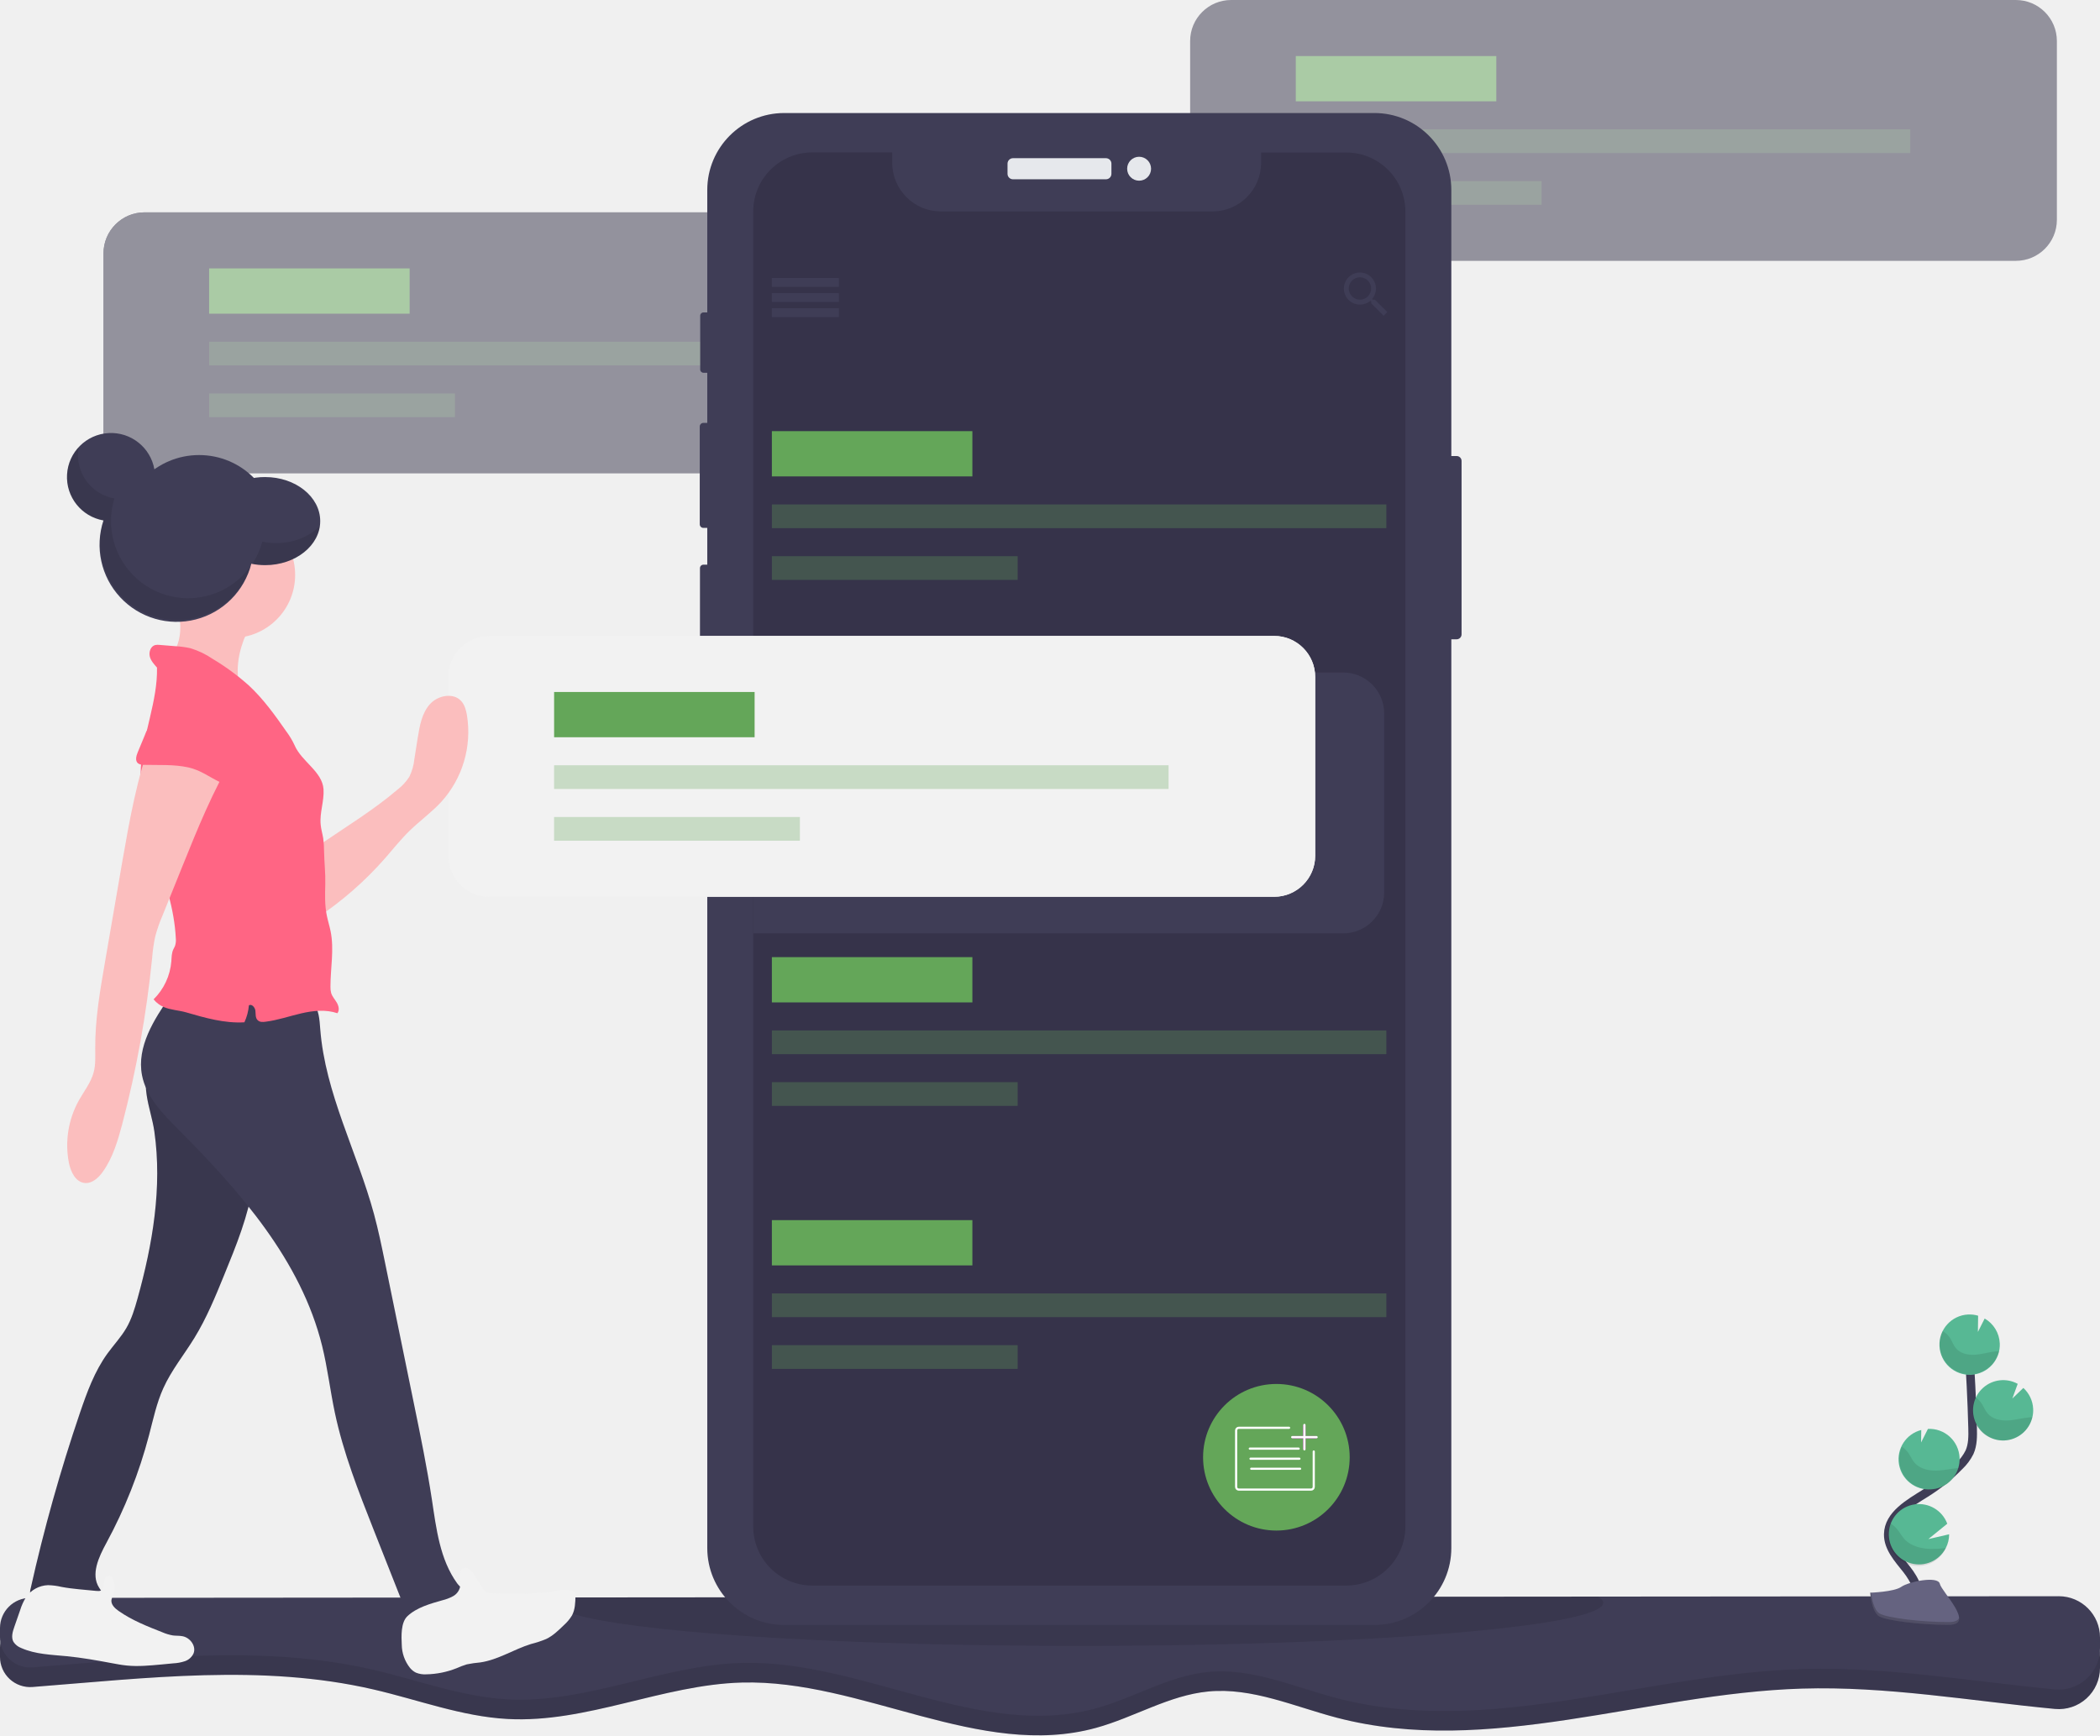
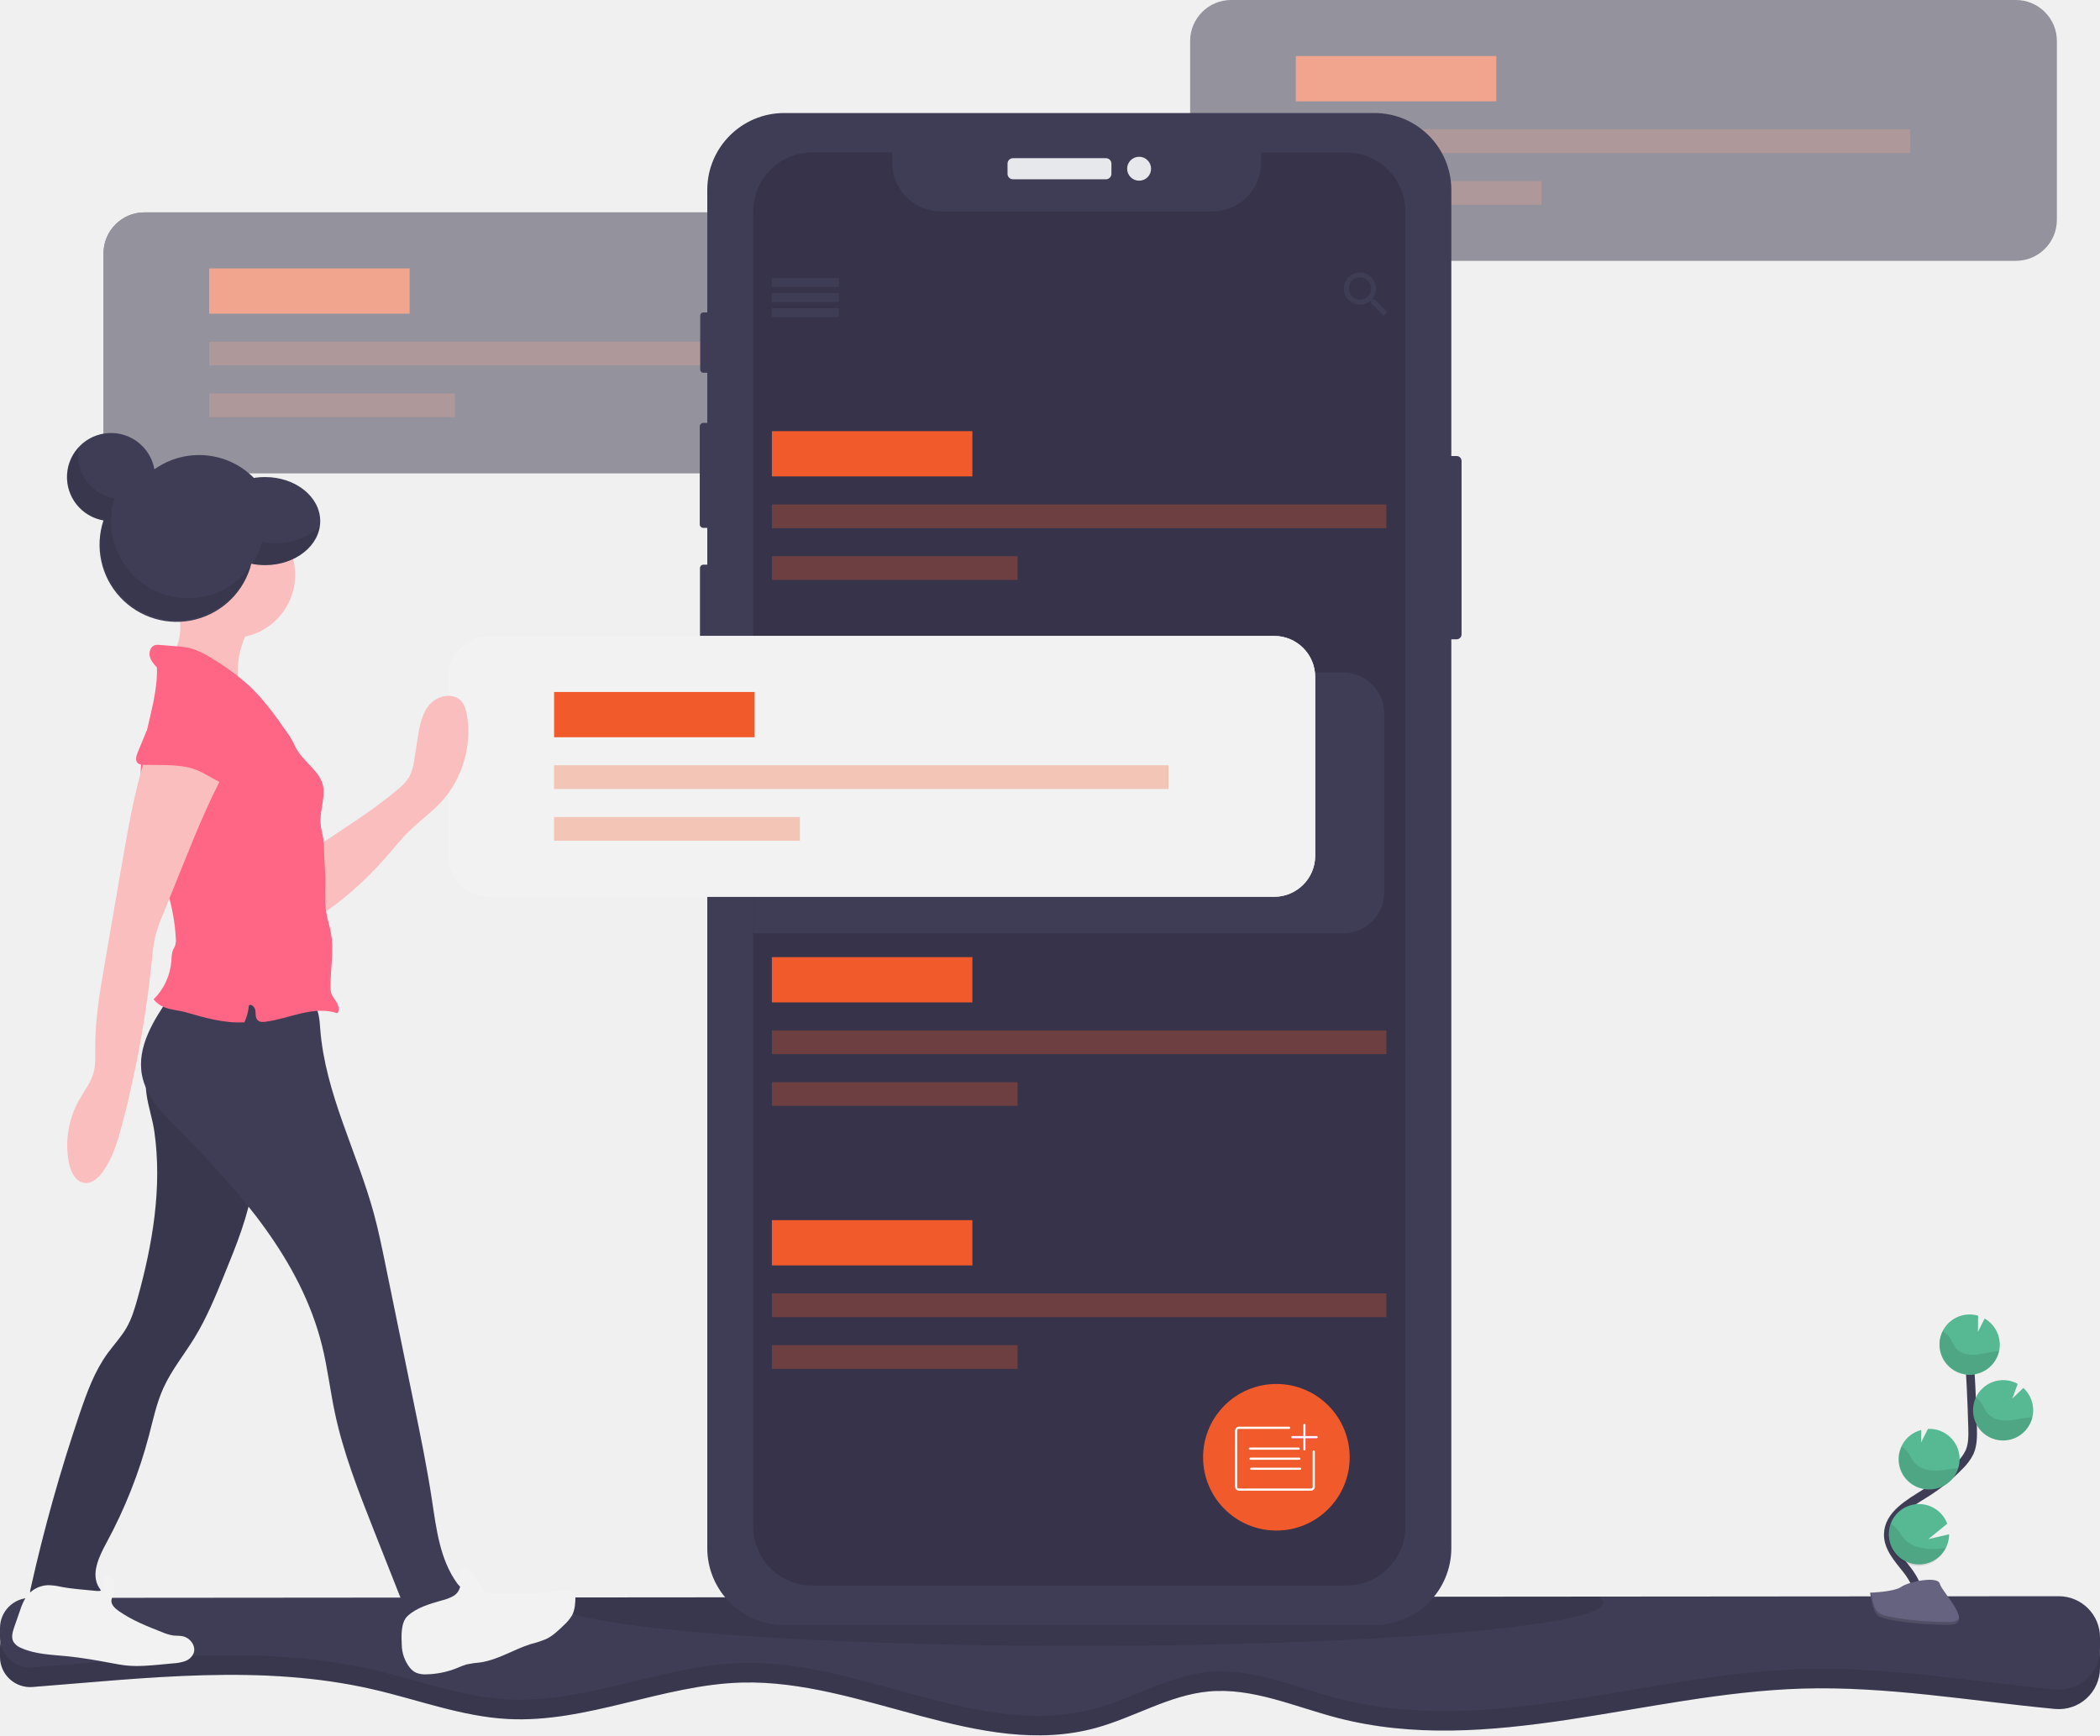
<svg xmlns="http://www.w3.org/2000/svg" id="ada6f7ae-8394-4767-8700-18704e9e9034" data-name="Layer 1" width="974" height="805.02" viewBox="0 0 974 805.02">
  <path d="M1087,816.24v5a19.11,19.11,0,0,1-20.91,19c-39.15-3.72-78.12-10.64-117.4-9.43-72.42,2.21-145.44,31.83-215.54,13.53-19.77-5.16-39.32-14.13-59.66-12.2-18.25,1.73-34.49,12.05-52.17,16.89C567.55,863.79,512.8,826.49,457.06,828c-36.74,1-71.92,18.89-108.62,16.9-21.27-1.14-41.53-8.92-62.28-13.71-51.66-11.94-104.86-5.27-158.09-1.13A14,14,0,0,1,113,816.13v-4.28a14,14,0,0,1,14-14l940.92-.76A19.11,19.11,0,0,1,1087,816.24Z" transform="translate(-113 -47.49)" fill="#3f3d56" />
  <path d="M1087,816.24v5a19.11,19.11,0,0,1-20.91,19c-39.15-3.72-78.12-10.64-117.4-9.43-72.42,2.21-145.44,31.83-215.54,13.53-19.77-5.16-39.32-14.13-59.66-12.2-18.25,1.73-34.49,12.05-52.17,16.89C567.55,863.79,512.8,826.49,457.06,828c-36.74,1-71.92,18.89-108.62,16.9-21.27-1.14-41.53-8.92-62.28-13.71-51.66-11.94-104.86-5.27-158.09-1.13A14,14,0,0,1,113,816.13v-4.28a14,14,0,0,1,14-14l940.92-.76A19.11,19.11,0,0,1,1087,816.24Z" transform="translate(-113 -47.49)" opacity="0.1" />
  <path d="M1087,807.1v5a20.39,20.39,0,0,1-.11,2.08,19.11,19.11,0,0,1-20.8,17c-39.15-3.73-78.12-10.65-117.4-9.44-72.42,2.22-145.44,31.84-215.54,13.53-19.77-5.16-39.32-14.13-59.66-12.2-18.25,1.73-34.49,12.05-52.17,16.9-53.77,14.72-108.52-22.58-164.26-21.08-36.74,1-71.92,18.89-108.62,16.91-21.27-1.15-41.53-8.92-62.28-13.72-51.65-11.93-104.86-5.26-158.09-1.12a14,14,0,0,1-14.86-11.5A13.7,13.7,0,0,1,113,807v-4.28a14,14,0,0,1,14-14l235.83-.19,481.81-.4,223.28-.18A19.11,19.11,0,0,1,1087,807.1Z" transform="translate(-113 -47.49)" fill="#3f3d56" />
  <path d="M856.59,791c0,2.21-4.36,4.33-12.4,6.32C812,805.27,721,811,613.59,811c-105.67,0-195.58-5.55-229-13.31-9-2.09-14-4.34-14-6.69,0-.82.6-1.63,1.78-2.43l481.81-.4C855.77,789.1,856.59,790,856.59,791Z" transform="translate(-113 -47.49)" opacity="0.1" />
  <g opacity="0.5">
    <rect x="552" width="402" height="121" rx="19.03" fill="#36334a" />
-     <rect x="601" y="26" width="93" height="21" fill="#64a659" />
-     <rect x="601" y="60" width="285" height="11" fill="#64a659" opacity="0.3" />
-     <rect x="601" y="84" width="114" height="11" fill="#64a659" opacity="0.3" />
+     <rect x="601" y="26" width="93" height="21" fill="#F15A2B" />
+     <rect x="601" y="60" width="285" height="11" fill="#F15A2B" opacity="0.3" />
+     <rect x="601" y="84" width="114" height="11" fill="#F15A2B" opacity="0.3" />
  </g>
  <g opacity="0.5">
    <rect x="48" y="98.51" width="402" height="121" rx="19.03" fill="#36334a" />
    <rect x="97" y="124.51" width="93" height="21" fill="#36334a" />
    <rect x="97" y="158.51" width="285" height="11" fill="#36334a" />
    <rect x="97" y="182.51" width="114" height="11" fill="#36334a" />
    <rect x="48" y="98.51" width="402" height="121" rx="19.03" fill="#36334a" />
-     <rect x="97" y="124.51" width="93" height="21" fill="#64a659" />
-     <rect x="97" y="158.51" width="285" height="11" fill="#64a659" opacity="0.3" />
-     <rect x="97" y="182.51" width="114" height="11" fill="#64a659" opacity="0.3" />
+     <rect x="97" y="124.51" width="93" height="21" fill="#F15A2B" />
+     <rect x="97" y="158.51" width="285" height="11" fill="#F15A2B" opacity="0.3" />
+     <rect x="97" y="182.51" width="114" height="11" fill="#F15A2B" opacity="0.3" />
  </g>
  <rect x="667.58" y="211.54" width="10.31" height="85.02" rx="2.29" fill="#3f3d56" />
  <rect x="324.76" y="144.93" width="5.79" height="27.99" rx="1.5" fill="#3f3d56" />
  <rect x="324.55" y="196.17" width="6.52" height="48.72" rx="1.69" fill="#3f3d56" />
  <rect x="324.65" y="261.94" width="6.21" height="49.14" rx="1.61" fill="#3f3d56" />
  <rect x="328.04" y="52.43" width="345.1" height="701.37" rx="35.69" fill="#3f3d56" />
  <rect x="467.3" y="73.38" width="48.19" height="9.79" rx="2.54" fill="#e6e8ec" />
  <circle cx="528.33" cy="78.27" r="5.55" fill="#e6e8ec" />
  <path d="M764.83,145.6v610A27.41,27.41,0,0,1,737.42,783H489.76a27.41,27.41,0,0,1-27.41-27.4v-610a27.41,27.41,0,0,1,27.41-27.41h37.06V123a22.58,22.58,0,0,0,22.57,22.57h126A22.57,22.57,0,0,0,697.91,123v-4.76h39.51A27.41,27.41,0,0,1,764.83,145.6Z" transform="translate(-113 -47.49)" fill="#36334a" />
  <rect x="358" y="129" width="31" height="4" fill="#3f3d56" />
  <rect x="358" y="136" width="31" height="4" fill="#3f3d56" />
  <rect x="358" y="143" width="31" height="4" fill="#3f3d56" />
  <rect x="358" y="129" width="31" height="4" fill="#3f3d56" />
  <rect x="358" y="136" width="31" height="4" fill="#3f3d56" />
  <rect x="358" y="143" width="31" height="4" fill="#3f3d56" />
  <path d="M750.66,186.49h-.91l-.35-.29a7.61,7.61,0,0,0,1.78-4.89,7.44,7.44,0,1,0-7.4,7.48,7.73,7.73,0,0,0,4.88-1.78l.34.29v.92l5.74,5.75,1.72-1.72Zm-6.88,0a5.18,5.18,0,1,1,5.16-5.18A5.15,5.15,0,0,1,743.78,186.49Z" transform="translate(-113 -47.49)" fill="#3f3d56" />
-   <rect x="358" y="200" width="93" height="21" fill="#64a659" />
-   <rect x="358" y="234" width="285" height="11" fill="#64a659" opacity="0.3" />
-   <rect x="358" y="258" width="114" height="11" fill="#64a659" opacity="0.3" />
-   <rect x="358" y="444" width="93" height="21" fill="#64a659" />
-   <rect x="358" y="478" width="285" height="11" fill="#64a659" opacity="0.3" />
-   <rect x="358" y="502" width="114" height="11" fill="#64a659" opacity="0.3" />
-   <rect x="358" y="566" width="93" height="21" fill="#64a659" />
-   <rect x="358" y="600" width="285" height="11" fill="#64a659" opacity="0.3" />
-   <rect x="358" y="624" width="114" height="11" fill="#64a659" opacity="0.3" />
-   <circle cx="592" cy="676" r="34" fill="#64a659" />
+   <rect x="358" y="200" width="93" height="21" fill="#F15A2B" />
+   <rect x="358" y="234" width="285" height="11" fill="#F15A2B" opacity="0.3" />
+   <rect x="358" y="258" width="114" height="11" fill="#F15A2B" opacity="0.3" />
+   <rect x="358" y="444" width="93" height="21" fill="#F15A2B" />
+   <rect x="358" y="478" width="285" height="11" fill="#F15A2B" opacity="0.3" />
+   <rect x="358" y="502" width="114" height="11" fill="#F15A2B" opacity="0.3" />
+   <rect x="358" y="566" width="93" height="21" fill="#F15A2B" />
+   <rect x="358" y="600" width="285" height="11" fill="#F15A2B" opacity="0.3" />
+   <rect x="358" y="624" width="114" height="11" fill="#F15A2B" opacity="0.3" />
+   <circle cx="592" cy="676" r="34" fill="#F15A2B" />
  <path d="M722.33,720.81v16.43a1.25,1.25,0,0,1-1.25,1.25h-33.5a1.25,1.25,0,0,1-1.25-1.25V711.07a1.25,1.25,0,0,1,1.25-1.25h23.31" transform="translate(-113 -47.49)" fill="none" stroke="#fff" stroke-linecap="round" stroke-miterlimit="10" />
  <line x1="579.67" y1="672" x2="602.33" y2="672" fill="none" stroke="#fff" stroke-linecap="round" stroke-miterlimit="10" />
  <line x1="580" y1="676.67" x2="602.67" y2="676.67" fill="none" stroke="#fff" stroke-linecap="round" stroke-miterlimit="10" />
  <line x1="580.33" y1="681.33" x2="603" y2="681.33" fill="none" stroke="#fff" stroke-linecap="round" stroke-miterlimit="10" />
  <line x1="605" y1="661" x2="605" y2="672.33" fill="none" stroke="#f0f" stroke-miterlimit="10" />
  <line x1="610.67" y1="666.67" x2="599.33" y2="666.67" fill="none" stroke="#f0f" stroke-miterlimit="10" />
  <line x1="605" y1="661" x2="605" y2="672.33" fill="none" stroke="#fff" stroke-linecap="round" stroke-miterlimit="10" />
  <line x1="610.67" y1="666.67" x2="599.33" y2="666.67" fill="none" stroke="#fff" stroke-linecap="round" stroke-miterlimit="10" />
  <path d="M1001.6,792.66c3-5.51-.4-12.27-4.29-17.18s-8.61-10-8.51-16.29c.15-9,9.7-14.31,17.33-19.09a84,84,0,0,0,15.56-12.51,22.8,22.8,0,0,0,4.78-6.4c1.58-3.52,1.54-7.52,1.44-11.37q-.51-19.26-1.91-38.49" transform="translate(-113 -47.49)" fill="none" stroke="#3f3d56" stroke-miterlimit="10" stroke-width="4" />
  <path d="M1040.51,670.63a14,14,0,0,0-7-11.5l-3.14,6.22.1-7.53a14.22,14.22,0,0,0-4.63-.56,14,14,0,1,0,14.68,13.37Z" transform="translate(-113 -47.49)" fill="#57b894" />
  <path d="M1015.48,765.62a14,14,0,1,1,.68-11.3l-8.77,7.13,9.65-2.23A14,14,0,0,1,1015.48,765.62Z" transform="translate(-113 -47.49)" fill="#57b894" />
  <path d="M1008.55,738.37a14,14,0,0,1-4.45-27.53l-.08,5.78,3.18-6.29h0a14,14,0,0,1,14.67,13.36,13.84,13.84,0,0,1-.6,4.79A14,14,0,0,1,1008.55,738.37Z" transform="translate(-113 -47.49)" fill="#57b894" />
  <path d="M1042.62,715.7a14,14,0,1,1,6.21-26.27l-2.48,6.8,5.1-4.9A14,14,0,0,1,1056,701a13.79,13.79,0,0,1-.35,3.87A14,14,0,0,1,1042.62,715.7Z" transform="translate(-113 -47.49)" fill="#57b894" />
  <path d="M1038.62,674.37c-3.24.35-6.39,1.36-9.64,1.56s-6.82-.57-8.88-3.1c-1.1-1.36-1.66-3.08-2.59-4.57a10,10,0,0,0-3.54-3.33,14,14,0,1,0,26.24,9.32Q1039.42,674.28,1038.62,674.37Z" transform="translate(-113 -47.49)" opacity="0.1" />
  <path d="M1042.62,715.7a14,14,0,0,1-13.35-20,10.37,10.37,0,0,1,2.82,2.82c1,1.51,1.61,3.26,2.78,4.64,2.19,2.57,5.92,3.41,9.31,3.26s6.66-1.12,10-1.43c.47,0,.94-.07,1.42-.08A14,14,0,0,1,1042.62,715.7Z" transform="translate(-113 -47.49)" opacity="0.1" />
  <path d="M1008.55,738.37a14,14,0,0,1-13.46-19.76,11.48,11.48,0,0,1,3,2.85c1.09,1.54,1.77,3.32,3.05,4.74,2.37,2.63,6.35,3.56,9.93,3.48s6.83-.93,10.28-1.2A14,14,0,0,1,1008.55,738.37Z" transform="translate(-113 -47.49)" opacity="0.1" />
  <path d="M1015.48,765.62a14,14,0,0,1-25.59-11.45,13.84,13.84,0,0,1,3.08,2.75c1.34,1.62,2.22,3.47,3.76,5,2.87,2.82,7.5,4,11.63,4.09A60,60,0,0,0,1015.48,765.62Z" transform="translate(-113 -47.49)" opacity="0.1" />
  <path d="M980.43,786.31s11.08-.34,14.42-2.72,17-5.21,17.86-1.4,16.65,19,4.15,19.06-29.06-1.94-32.4-4S980.43,786.31,980.43,786.31Z" transform="translate(-113 -47.49)" fill="#656380" />
  <path d="M1017.08,799.93c-12.51.1-29.06-1.95-32.39-4-2.54-1.55-3.55-7.09-3.89-9.65h-.37s.7,8.94,4,11,19.89,4.07,32.4,4c3.61,0,4.85-1.31,4.78-3.21C1021.14,799.19,1019.77,799.9,1017.08,799.93Z" transform="translate(-113 -47.49)" opacity="0.2" />
  <path d="M755,378.52v82.94a19,19,0,0,1-19,19H462.35v-121H736A19,19,0,0,1,755,378.52Z" transform="translate(-113 -47.49)" fill="#3f3d56" />
  <rect x="208" y="295" width="402" height="121" rx="19.03" fill="#f2f2f2" />
  <rect x="208" y="295" width="402" height="121" rx="19.03" fill="#f2f2f2" />
-   <rect x="257" y="321" width="93" height="21" fill="#64a659" />
-   <rect x="257" y="355" width="285" height="11" fill="#64a659" opacity="0.3" />
-   <rect x="257" y="379" width="114" height="11" fill="#64a659" opacity="0.3" />
+   <rect x="257" y="321" width="93" height="21" fill="#F15A2B" />
+   <rect x="257" y="355" width="285" height="11" fill="#F15A2B" opacity="0.3" />
+   <rect x="257" y="379" width="114" height="11" fill="#F15A2B" opacity="0.3" />
  <circle cx="92.34" cy="246.84" r="35.75" fill="#3f3d56" />
  <path d="M184.6,572.43c3.69,25.89-.81,52.29-7.82,77.48-1.31,4.69-2.72,9.42-5.17,13.63s-5.86,7.83-8.74,11.79c-6,8.26-9.52,18-12.81,27.64a779.65,779.65,0,0,0-22.82,81.32,5.57,5.57,0,0,0,0,3.47c.87,2,3.51,2.26,5.68,2.25l28.06-.15c1-1.92-.85-4-2-5.84-4-6.22-.16-14.3,3.37-20.81a223.74,223.74,0,0,0,19.78-50c1.92-7.33,3.48-14.82,6.6-21.73,3.77-8.38,9.68-15.59,14.48-23.43,5.58-9.11,9.65-19,13.69-28.93,5.64-13.78,11.33-27.73,13.55-42.45,2.09-13.82,1.06-27.9-.3-41.81a2.64,2.64,0,0,0-3.06-3l-37.65-1.94c-7.76-.4-9.6-2.1-8.42,5.52C181.84,561.13,183.78,566.67,184.6,572.43Z" transform="translate(-113 -47.49)" fill="#3f3d56" />
  <path d="M184.6,572.43c3.69,25.89-.81,52.29-7.82,77.48-1.31,4.69-2.72,9.42-5.17,13.63s-5.86,7.83-8.74,11.79c-6,8.26-9.52,18-12.81,27.64a779.65,779.65,0,0,0-22.82,81.32,5.57,5.57,0,0,0,0,3.47c.87,2,3.51,2.26,5.68,2.25l28.06-.15c1-1.92-.85-4-2-5.84-4-6.22-.16-14.3,3.37-20.81a223.74,223.74,0,0,0,19.78-50c1.92-7.33,3.48-14.82,6.6-21.73,3.77-8.38,9.68-15.59,14.48-23.43,5.58-9.11,9.65-19,13.69-28.93,5.64-13.78,11.33-27.73,13.55-42.45,2.09-13.82,1.06-27.9-.3-41.81a2.64,2.64,0,0,0-3.06-3l-37.65-1.94c-7.76-.4-9.6-2.1-8.42,5.52C181.84,561.13,183.78,566.67,184.6,572.43Z" transform="translate(-113 -47.49)" opacity="0.1" />
  <path d="M192,509.48c-7.65,11-15.67,23.66-13.13,36.83,1.93,10,9.55,17.75,16.74,25,28.74,28.86,57,60.92,66.78,100.47,2.52,10.22,3.74,20.71,5.91,31,3.94,18.7,11,36.58,18,54.35l18.72,47.38a28.36,28.36,0,0,0,27.1-18c-2.46-.19-5.67-2.57-7.11-4.57-8-11.07-9.64-25.31-11.69-38.81-2.27-14.92-5.3-29.72-8.34-44.51L291.58,633.2c-1.55-7.55-3.1-15.11-5.12-22.54-7.82-28.83-22.64-56-24.93-85.81-.34-4.38-.55-9.19-3.52-12.44-3.12-3.43-8.24-4-12.87-4.27C226.41,506.9,210.25,505.07,192,509.48Z" transform="translate(-113 -47.49)" fill="#3f3d56" />
  <path d="M141.47,783.62a29.86,29.86,0,0,0-6.22-.8,12.92,12.92,0,0,0-10.16,5.55,25.25,25.25,0,0,0-2.73,6l-2.71,7.78c-.8,2.28-1.58,4.91-.39,7A7.42,7.42,0,0,0,122.9,812c6.56,2.92,13.95,3.08,21.1,3.78,6.94.68,13.82,1.9,20.67,3.19,2.36.44,4.71.89,7.1,1.13,5.34.54,10.72,0,16.06-.48l5.51-.53a19.84,19.84,0,0,0,5.42-1,6.83,6.83,0,0,0,4-3.59c1.36-3.37-1.56-7.36-5.13-8-1.45-.29-2.95-.16-4.42-.35a20.88,20.88,0,0,1-4.84-1.45c-7.05-2.77-14.17-5.57-20.37-9.93-1.72-1.21-3.52-2.9-3.33-5a10.19,10.19,0,0,1,.89-2.59,9.46,9.46,0,0,0,.08-6.69c-.34-.92-1-1.89-1.93-2-2.64-.32-2.32,3.53-2.71,5-.53,2-1.49,2.18-3.37,2C152.23,784.91,146.83,784.64,141.47,783.62Z" transform="translate(-113 -47.49)" fill="#f2f2f2" />
  <path d="M299.34,810.45a17.65,17.65,0,0,0,3.82,10.75,8.36,8.36,0,0,0,2.72,2.19,10.92,10.92,0,0,0,4.95.79,40.05,40.05,0,0,0,13.89-2.81,39.7,39.7,0,0,1,4.8-1.81,53.88,53.88,0,0,1,6.24-.9c8.27-1.19,15.53-6.07,23.52-8.54a49.45,49.45,0,0,0,7-2.3c3.16-1.49,5.72-4,8.23-6.43a19.89,19.89,0,0,0,3.78-4.52c1.47-2.74,1.56-6,1.62-9.1a2.59,2.59,0,0,0-.24-1.41,2.1,2.1,0,0,0-.9-.71c-2.43-1.2-5.31-.6-8-.13-9.72,1.73-19.67,1.41-29.54,1.09a4.29,4.29,0,0,1-4.54-2.59l-3.75-6c-1.07-1.72-2.77-3.69-4.71-3.1-1.55.47-2.18,2.37-2.12,4s.56,3.25.25,4.84a6.61,6.61,0,0,1-3.2,4.16,20.44,20.44,0,0,1-5,1.92c-5.52,1.56-11.94,3.33-16.21,7.39C298.86,800.15,299.15,806.6,299.34,810.45Z" transform="translate(-113 -47.49)" fill="#f2f2f2" />
  <path d="M297.4,413.75a23.17,23.17,0,0,0,5.46-5.94,24.21,24.21,0,0,0,2.33-8.21l1.57-9.92c.87-5.47,1.89-11.26,5.54-15.43s10.92-5.66,14.63-1.54c1.62,1.79,2.26,4.25,2.66,6.64a48.34,48.34,0,0,1-11.82,40c-4.49,4.92-10,8.83-14.75,13.48-4.14,4-7.73,8.59-11.55,12.94A159.42,159.42,0,0,1,260,473.27c.14-7.44,1.09-15.42,0-22.81-.81-5.34-3-8.22,2.17-11.71C274.17,430.59,286.28,423.21,297.4,413.75Z" transform="translate(-113 -47.49)" fill="#fbbebe" />
  <path d="M196.56,340.57c-.39,5.32-2.6,10.76-7,13.83q18.69,6.54,36.87,14.42c-2.34-2.25-3.05-5.7-3.16-8.94-.31-8.47,2.62-16.8,6.9-24.1a5.85,5.85,0,0,0,1.13-3.18c-.14-2.36-2.94-3.45-5.24-4a128.86,128.86,0,0,0-23.92-3.47c-3.45-.11-7.54-1.2-6.76,3.19C196.12,332.42,196.87,336.42,196.56,340.57Z" transform="translate(-113 -47.49)" fill="#fbbebe" />
  <circle cx="107.66" cy="266.7" r="29.23" fill="#fbbebe" />
  <path d="M249.6,393.14a35.36,35.36,0,0,0-3.71-6.22c-5.3-7.61-10.74-15.21-17.54-21.51a109.19,109.19,0,0,0-16.65-12.23,37.79,37.79,0,0,0-10.42-5,40.77,40.77,0,0,0-6.69-.91l-7.59-.62a6.21,6.21,0,0,0-2,.06c-2.06.52-3,3.08-2.56,5.15s2,3.75,3.38,5.32c.34,15.49-6.55,30.77-7.48,46.24-1.63,27,14.88,52.21,16.2,79.28a8.55,8.55,0,0,1-.38,3.63c-.22.56-.55,1.07-.8,1.62-.78,1.7-.75,3.63-.89,5.5a27.94,27.94,0,0,1-8.23,17.62,12.23,12.23,0,0,0,4.64,3.54c3.19,1.39,7,1.51,10.39,2.48,8.84,2.58,17.9,5.18,27.09,4.63a23.9,23.9,0,0,0,2.09-7.87c1.3-.81,2.8.92,3,2.44s-.09,3.29,1,4.39,2.47.93,3.8.76c5.61-.71,11-2.6,16.5-3.87s11.38-1.88,16.73-.06c1.08-1.37.62-3.4-.26-4.9s-2.13-2.82-2.63-4.49a10.08,10.08,0,0,1-.32-2.95c0-8.55,1.76-17.19.09-25.58-.49-2.46-1.27-4.86-1.77-7.33-1-4.79-.85-9.73-.72-14.62s-.46-10.18-.56-15.14a48.29,48.29,0,0,0-.4-6.13c-.34-2.13-1-4.21-1.18-6.36-.54-5.46,1.66-10.88,1.33-16.36C262.51,405.33,252.84,400.81,249.6,393.14Z" transform="translate(-113 -47.49)" fill="#ff6584" />
  <path d="M183.63,389.22c-7.08,18.78-10.54,38.7-14,58.48l-8,46.46c-2.27,13.13-4.55,26.34-4.46,39.66,0,3.74.24,7.55-.74,11.16-1.28,4.74-4.46,8.69-6.87,13a42.78,42.78,0,0,0-4.6,28.93c.82,4.15,3.06,8.86,7.27,9.34,3.46.38,6.45-2.37,8.47-5.21,4.64-6.51,6.94-14.37,9-22.11a500.11,500.11,0,0,0,13.87-77.09,75.06,75.06,0,0,1,1.39-9.8,69.54,69.54,0,0,1,3.38-9.76q4.59-11.38,9.19-22.76c7.07-17.53,14.18-35.14,23.89-51.36-9.6-2.76-19.59-6-29.19-8.73C189.46,388.61,186.49,389.1,183.63,389.22Z" transform="translate(-113 -47.49)" fill="#fbbebe" />
  <path d="M200.27,403.46c-6.72-1.45-13.67-1-20.53-1.17a4.43,4.43,0,0,1-2.76-.72c-1.39-1.19-.8-3.42-.1-5.11l3.32-8a11.64,11.64,0,0,1,2.66-4.42c1.69-1.5,4.07-1.87,6.31-2.14,7.29-.84,14.79-1.12,21.86.85s13.72,6.45,16.88,13.08c1.32,2.76,1.93,6.24.18,8.75-2.6,3.73-8.43,7.9-12.78,5.86C210.1,408,206.11,404.73,200.27,403.46Z" transform="translate(-113 -47.49)" fill="#ff6584" />
  <path d="M236,268.79a29.52,29.52,0,0,0-16.28,4.69,35.75,35.75,0,0,0-35.1-8.22A20.43,20.43,0,1,0,161,288.91,35.75,35.75,0,1,0,229.57,309a32,32,0,0,0,6.41.65c14.1,0,25.54-9.15,25.54-20.43S250.08,268.79,236,268.79Z" transform="translate(-113 -47.49)" fill="#3f3d56" />
  <path d="M241.09,299.43a31.1,31.1,0,0,1-6.41-.65A35.57,35.57,0,0,1,230,309.07a32.11,32.11,0,0,0,6,.58c13.18,0,24-8,25.39-18.24C256.7,296.29,249.35,299.43,241.09,299.43Z" transform="translate(-113 -47.49)" opacity="0.1" />
  <path d="M200.23,325a35.8,35.8,0,0,1-34.18-46.28,20.43,20.43,0,0,1-16.89-20.12,20.09,20.09,0,0,1,.33-3.66,20.43,20.43,0,0,0,11.46,34,35.75,35.75,0,0,0,68.29,21.18A35.68,35.68,0,0,1,200.23,325Z" transform="translate(-113 -47.49)" opacity="0.1" />
</svg>
